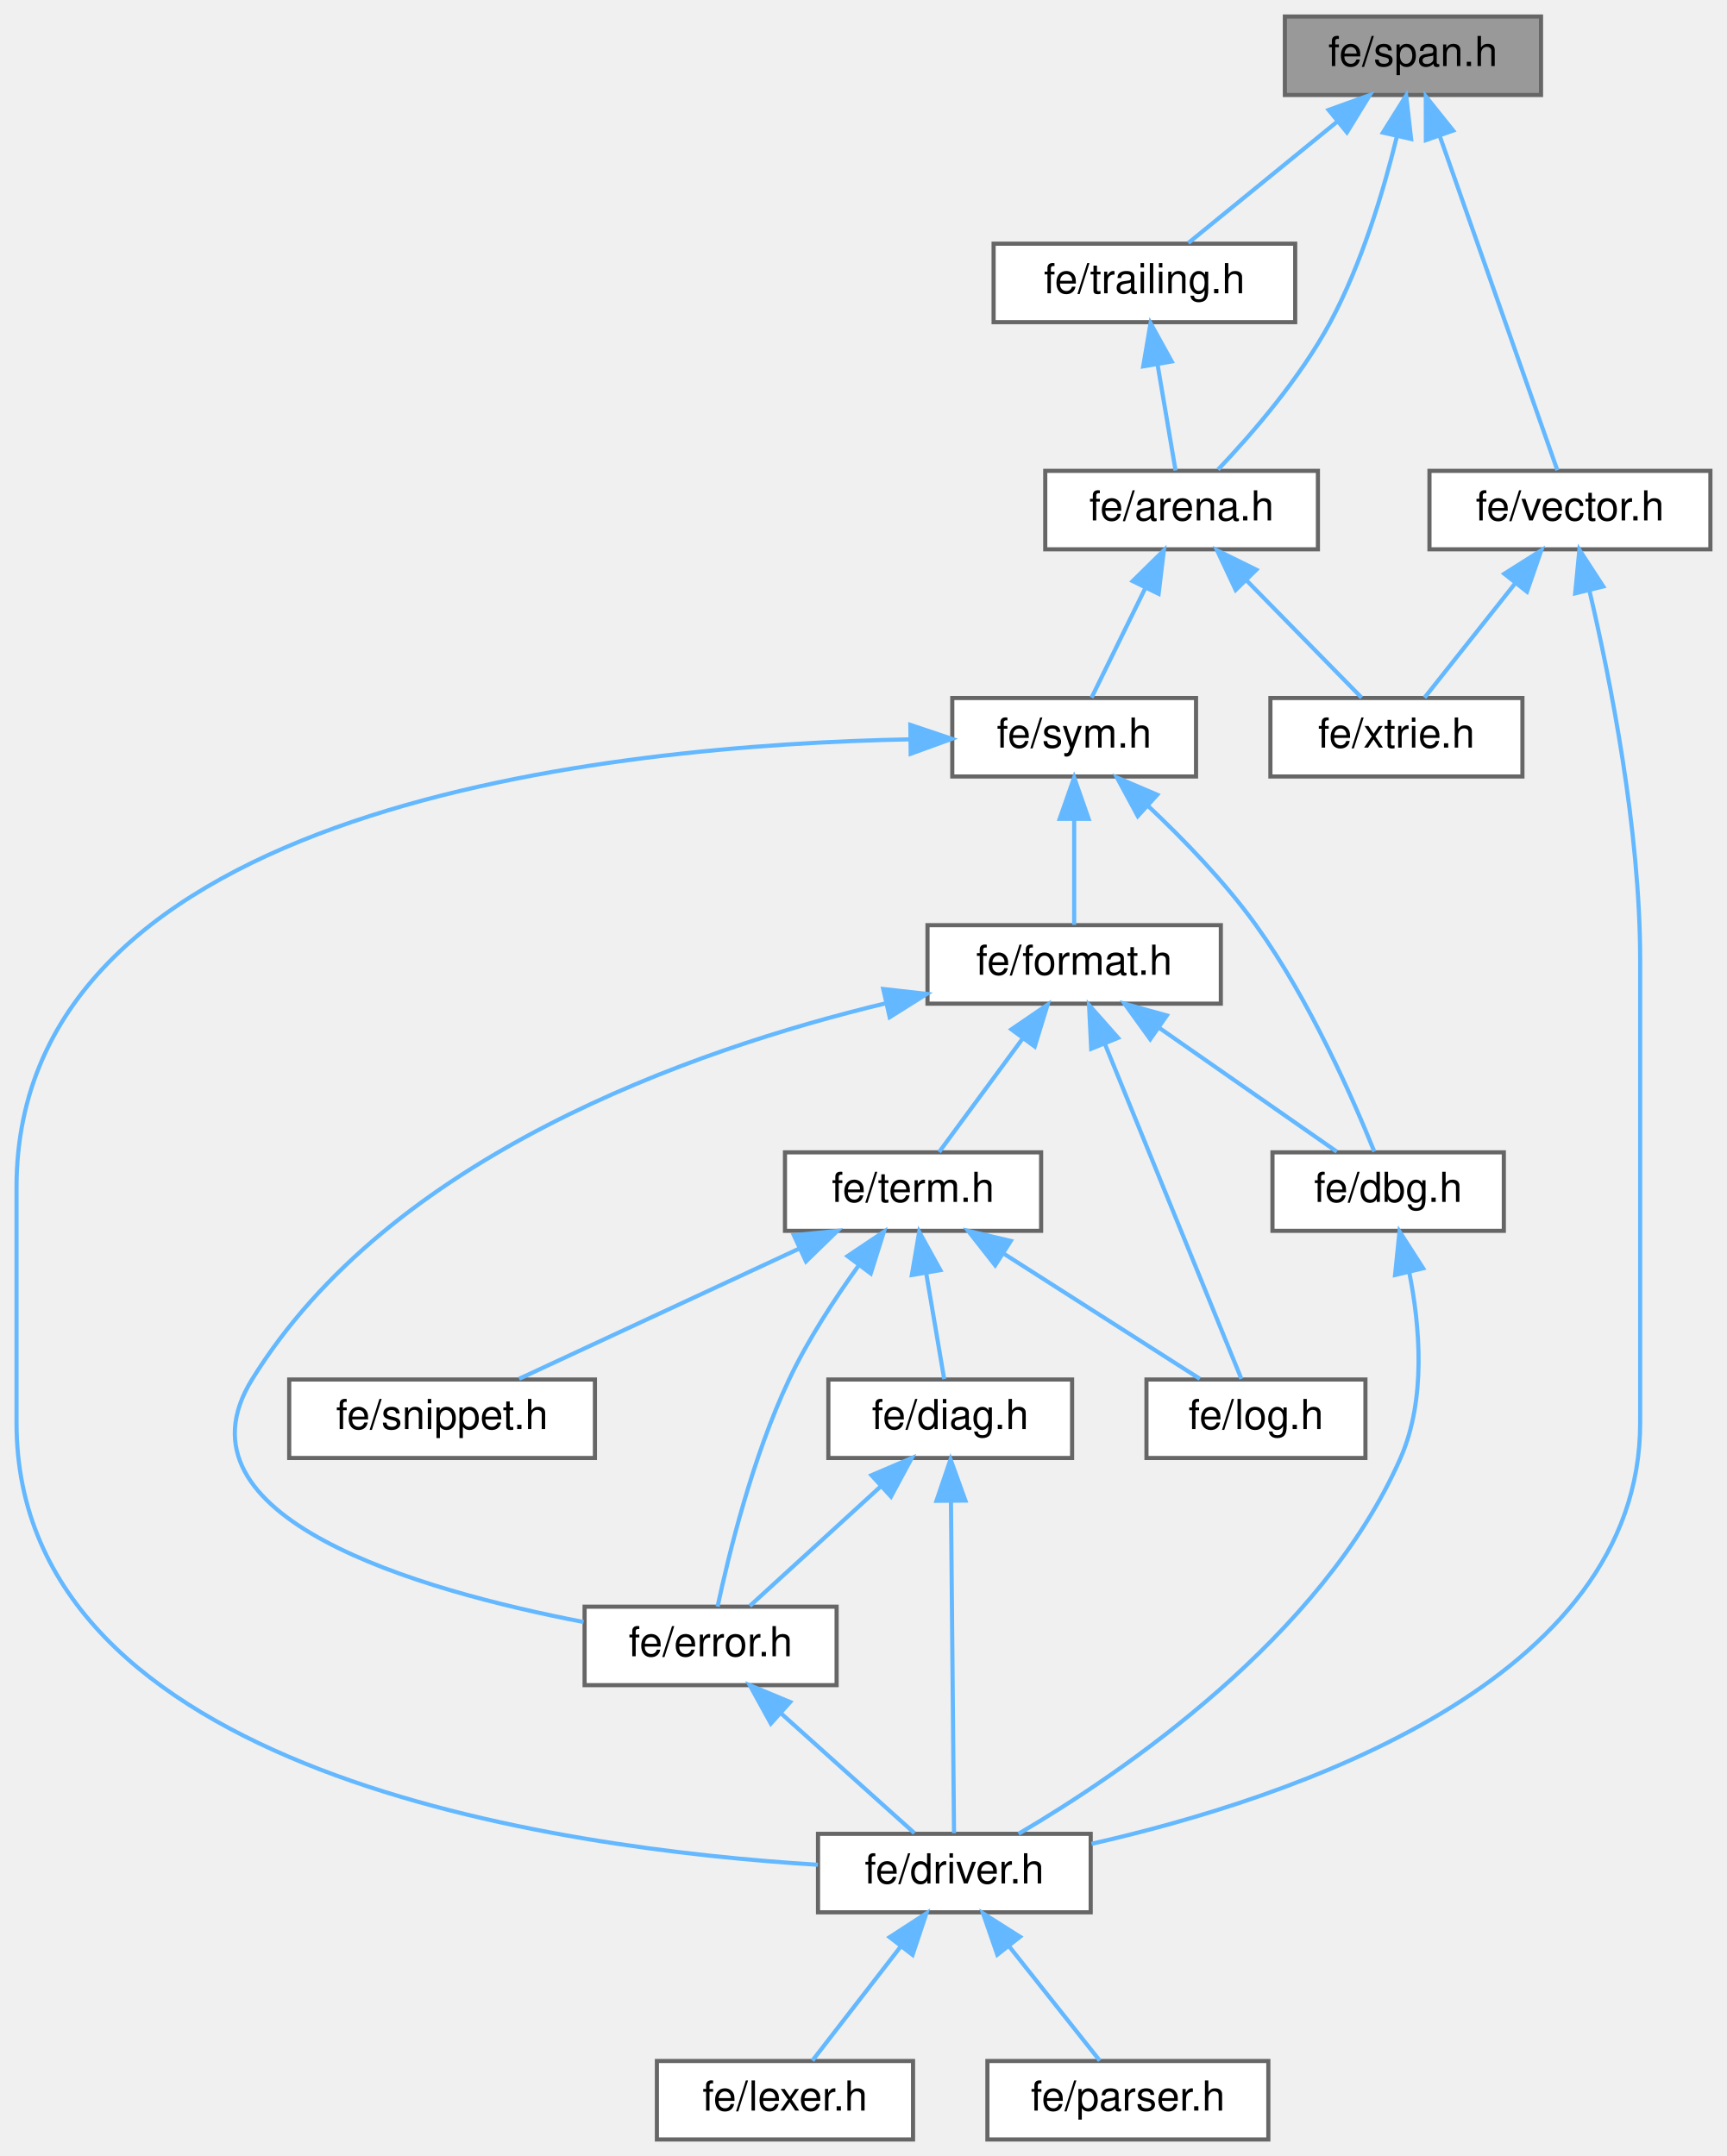
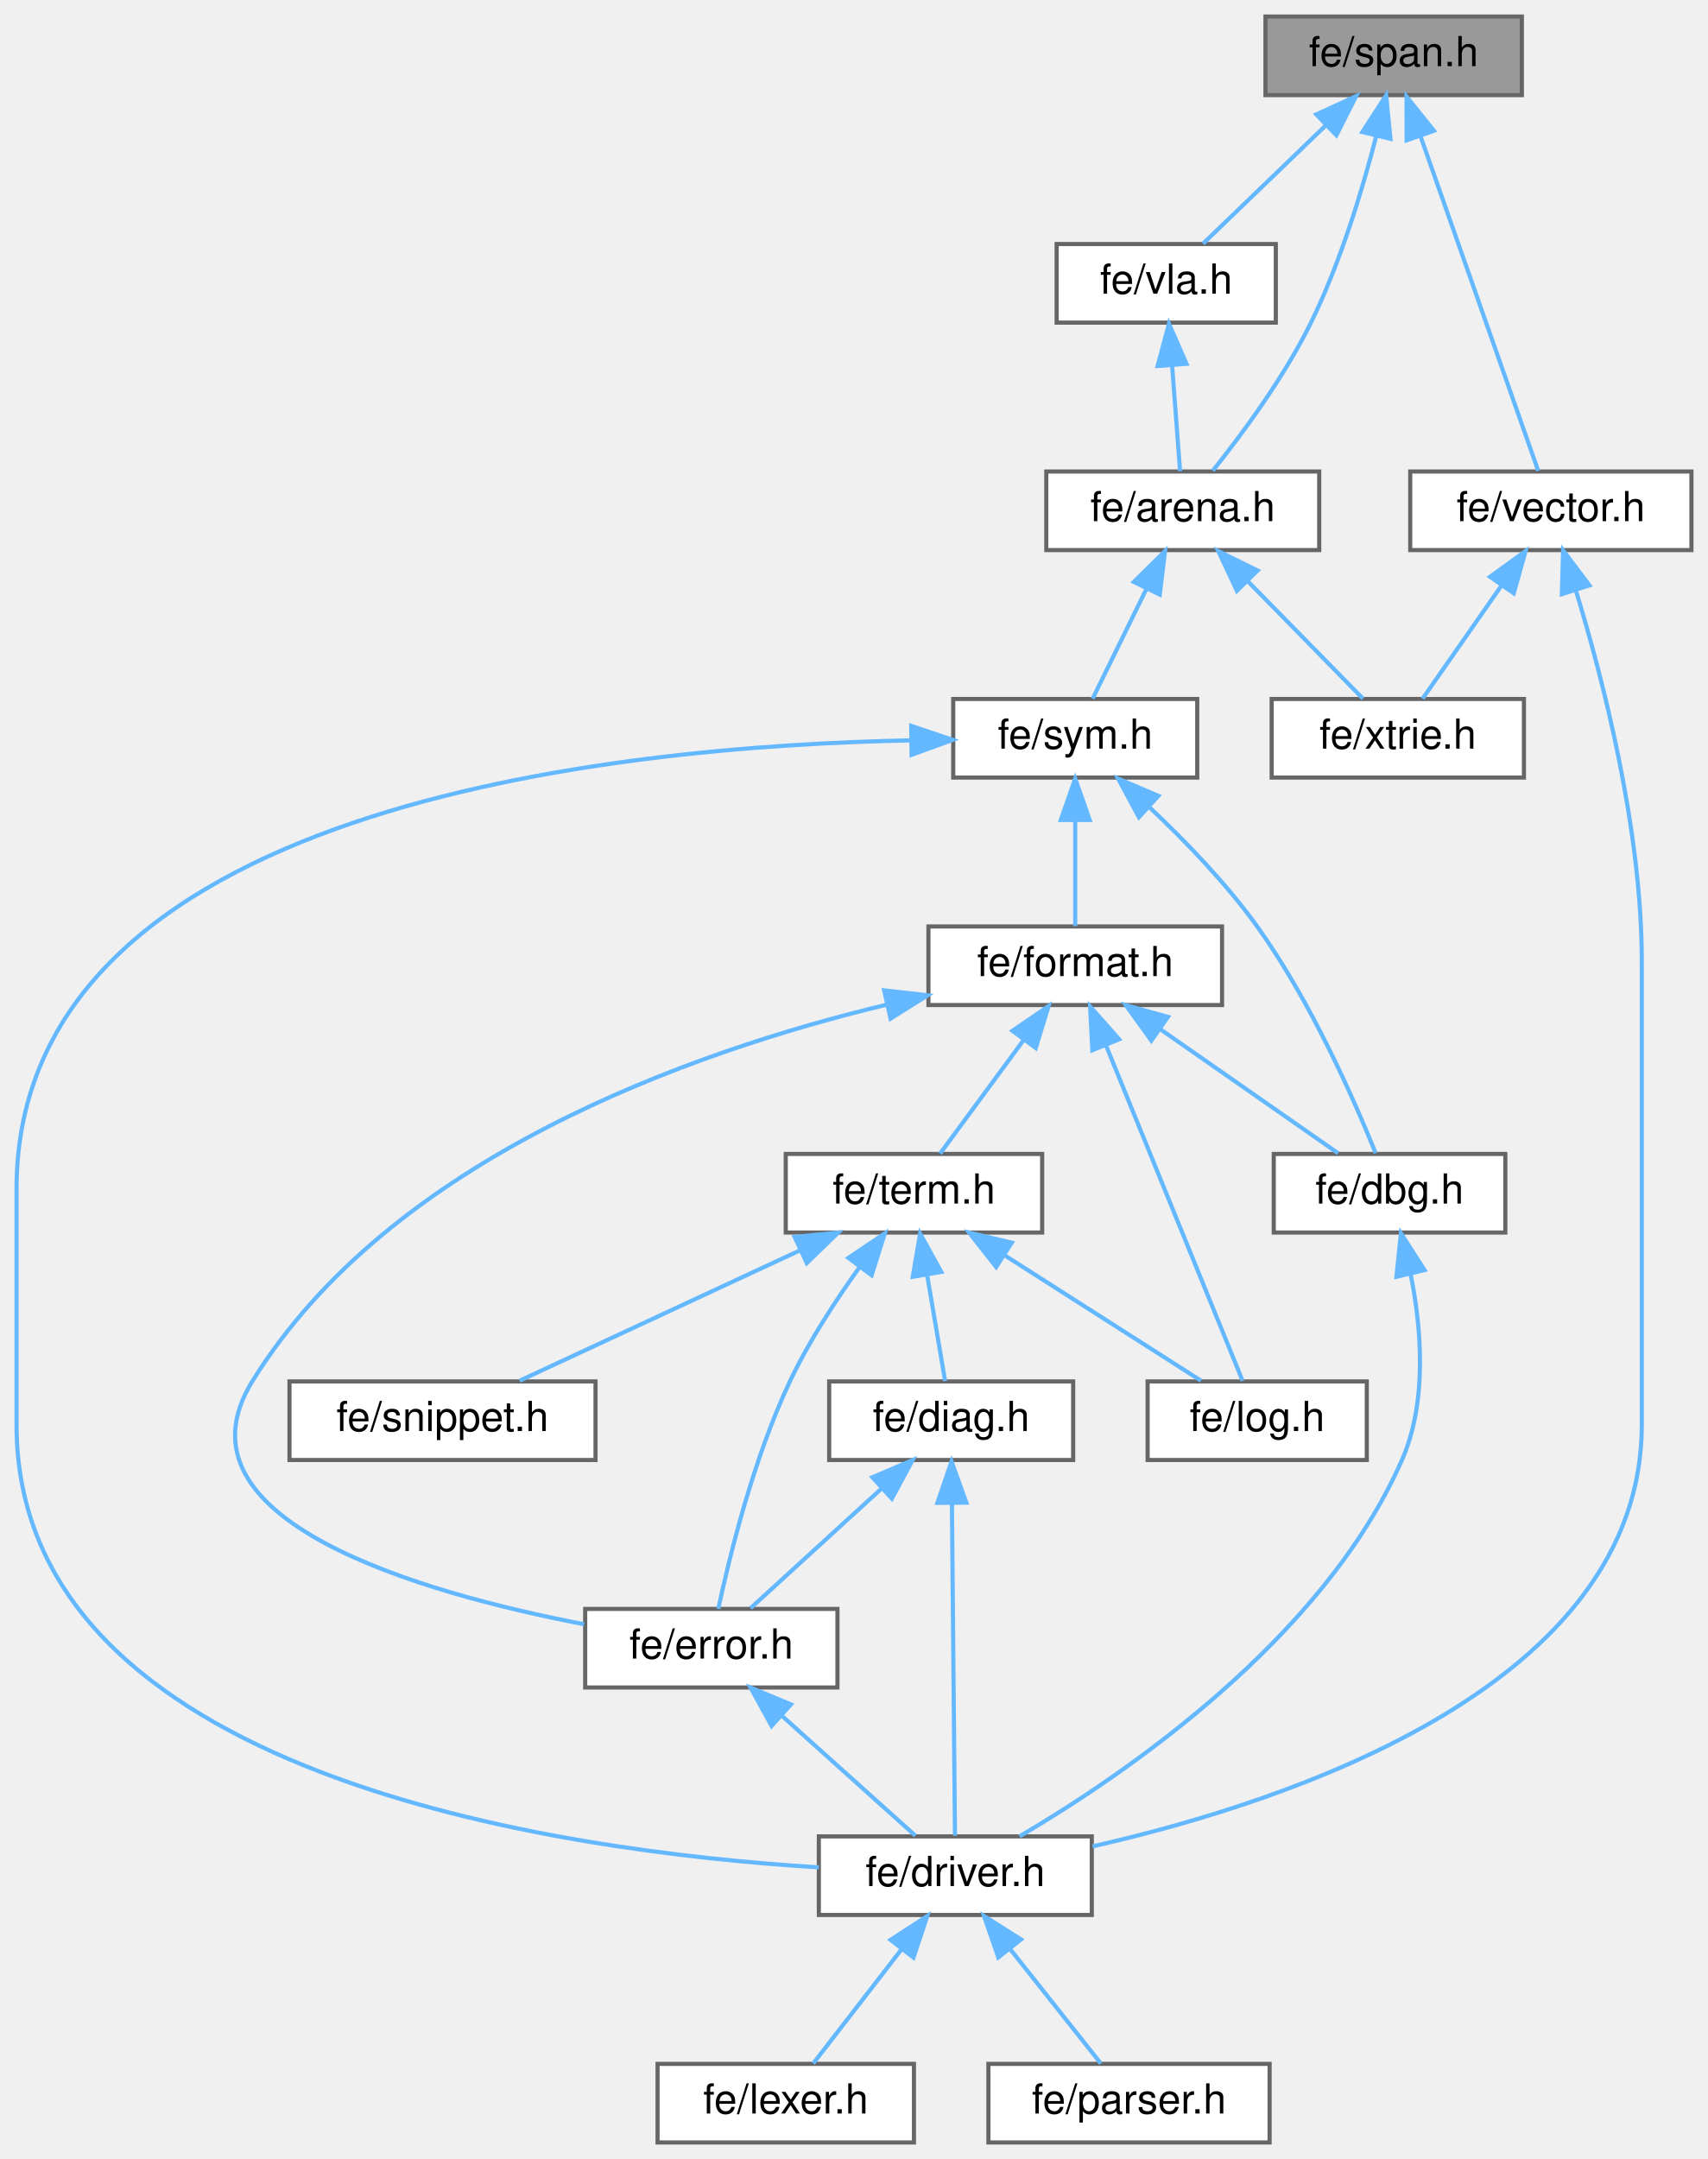
- <svg xmlns="http://www.w3.org/2000/svg" xmlns:xlink="http://www.w3.org/1999/xlink" width="418pt" height="522pt" viewBox="0.00 0.00 418.00 522.00">
+ <svg xmlns="http://www.w3.org/2000/svg" xmlns:xlink="http://www.w3.org/1999/xlink" width="413pt" height="522pt" viewBox="0.00 0.00 413.00 522.00">
  <g id="page0,1_graph0" class="graph" transform="scale(1 1) rotate(0) translate(4 518)">
    <g id="Node000001" class="node">
      <g id="a_Node000001">
        <a xlink:title=" ">
-           <polygon fill="#999999" stroke="#666666" points="369,-514 307,-514 307,-495 369,-495 369,-514" />
-           <text text-anchor="middle" x="338" y="-502" font-family="Helvetica,sans-Serif" font-size="10.00">fe/span.h</text>
+           <polygon fill="#999999" stroke="#666666" points="364,-514 302,-514 302,-495 364,-495 364,-514" />
+           <text text-anchor="middle" x="333" y="-502" font-family="Helvetica,sans-Serif" font-size="10.00">fe/span.h</text>
        </a>
      </g>
    </g>
    <g id="Node000002" class="node">
      <g id="a_Node000002">
        <a xlink:href="arena_8h.html" target="_top" xlink:title=" ">
          <polygon fill="white" stroke="#666666" points="315,-404 249,-404 249,-385 315,-385 315,-404" />
          <text text-anchor="middle" x="282" y="-392" font-family="Helvetica,sans-Serif" font-size="10.00">fe/arena.h</text>
        </a>
      </g>
    </g>
    <g id="edge1_Node000001_Node000002" class="edge">
      <g id="a_edge1_Node000001_Node000002">
        <a xlink:title=" ">
-           <path fill="none" stroke="#63b8ff" d="M334.06,-484.76C330.86,-471.71 325.61,-454.18 318,-440 310.67,-426.34 298.9,-412.8 290.83,-404.31" />
-           <polygon fill="#63b8ff" stroke="#63b8ff" points="330.73,-485.9 336.36,-494.88 337.56,-484.35 330.73,-485.9" />
+           <path fill="none" stroke="#63b8ff" d="M328.74,-484.93C325.39,-471.96 320.1,-454.44 313,-440 306.44,-426.65 296.17,-412.83 289.27,-404.2" />
+           <polygon fill="#63b8ff" stroke="#63b8ff" points="325.42,-486.08 331.18,-494.97 332.22,-484.43 325.42,-486.08" />
        </a>
      </g>
    </g>
    <g id="Node000015" class="node">
      <g id="a_Node000015">
-         <a xlink:href="trailing_8h.html" target="_top" xlink:title=" ">
-           <polygon fill="white" stroke="#666666" points="309.5,-459 236.5,-459 236.5,-440 309.5,-440 309.5,-459" />
-           <text text-anchor="middle" x="273" y="-447" font-family="Helvetica,sans-Serif" font-size="10.00">fe/trailing.h</text>
+         <a xlink:href="vector_8h.html" target="_top" xlink:title=" ">
+           <polygon fill="white" stroke="#666666" points="405,-404 337,-404 337,-385 405,-385 405,-404" />
+           <text text-anchor="middle" x="371" y="-392" font-family="Helvetica,sans-Serif" font-size="10.00">fe/vector.h</text>
        </a>
      </g>
    </g>
    <g id="edge21_Node000001_Node000015" class="edge">
      <g id="a_edge21_Node000001_Node000015">
        <a xlink:title=" ">
-           <path fill="none" stroke="#63b8ff" d="M319.73,-488.6C308.08,-479.11 293.4,-467.13 283.63,-459.17" />
-           <polygon fill="#63b8ff" stroke="#63b8ff" points="317.59,-491.38 327.56,-494.98 322.02,-485.95 317.59,-491.38" />
+           <path fill="none" stroke="#63b8ff" d="M339.47,-485.12C347.76,-461.56 361.8,-421.66 367.95,-404.16" />
+           <polygon fill="#63b8ff" stroke="#63b8ff" points="336.13,-484.07 336.11,-494.66 342.73,-486.39 336.13,-484.07" />
        </a>
      </g>
    </g>
    <g id="Node000016" class="node">
      <g id="a_Node000016">
-         <a xlink:href="vector_8h.html" target="_top" xlink:title=" ">
-           <polygon fill="white" stroke="#666666" points="410,-404 342,-404 342,-385 410,-385 410,-404" />
-           <text text-anchor="middle" x="376" y="-392" font-family="Helvetica,sans-Serif" font-size="10.00">fe/vector.h</text>
-         </a>
-       </g>
-     </g>
-     <g id="edge23_Node000001_Node000016" class="edge">
-       <g id="a_edge23_Node000001_Node000016">
-         <a xlink:title=" ">
-           <path fill="none" stroke="#63b8ff" d="M344.47,-485.12C352.76,-461.56 366.8,-421.66 372.95,-404.16" />
-           <polygon fill="#63b8ff" stroke="#63b8ff" points="341.13,-484.07 341.11,-494.66 347.73,-486.39 341.13,-484.07" />
+         <a xlink:href="vla_8h.html" target="_top" xlink:title=" ">
+           <polygon fill="white" stroke="#666666" points="304.5,-459 251.5,-459 251.5,-440 304.5,-440 304.5,-459" />
+           <text text-anchor="middle" x="278" y="-447" font-family="Helvetica,sans-Serif" font-size="10.00">fe/vla.h</text>
+         </a>
+       </g>
+     </g>
+     <g id="edge24_Node000001_Node000016" class="edge">
+       <g id="a_edge24_Node000001_Node000016">
+         <a xlink:title=" ">
+           <path fill="none" stroke="#63b8ff" d="M316.71,-487.8C306.96,-478.41 294.95,-466.83 286.91,-459.09" />
+           <polygon fill="#63b8ff" stroke="#63b8ff" points="314.29,-490.33 323.92,-494.75 319.15,-485.29 314.29,-490.33" />
        </a>
      </g>
    </g>
    <g id="Node000003" class="node">
      <g id="a_Node000003">
        <a xlink:href="sym_8h.html" target="_top" xlink:title=" ">
          <polygon fill="white" stroke="#666666" points="285.5,-349 226.5,-349 226.5,-330 285.5,-330 285.5,-349" />
          <text text-anchor="middle" x="256" y="-337" font-family="Helvetica,sans-Serif" font-size="10.00">fe/sym.h</text>
        </a>
      </g>
    </g>
    <g id="edge2_Node000002_Node000003" class="edge">
      <g id="a_edge2_Node000002_Node000003">
        <a xlink:title=" ">
          <path fill="none" stroke="#63b8ff" d="M273.18,-375.53C268.8,-366.6 263.71,-356.22 260.21,-349.09" />
          <polygon fill="#63b8ff" stroke="#63b8ff" points="270.16,-377.31 277.71,-384.75 276.44,-374.23 270.16,-377.31" />
        </a>
      </g>
    </g>
    <g id="Node000014" class="node">
      <g id="a_Node000014">
        <a xlink:href="xtrie_8h.html" target="_top" xlink:title=" ">
          <polygon fill="white" stroke="#666666" points="364.5,-349 303.5,-349 303.5,-330 364.5,-330 364.5,-349" />
          <text text-anchor="middle" x="334" y="-337" font-family="Helvetica,sans-Serif" font-size="10.00">fe/xtrie.h</text>
        </a>
      </g>
    </g>
    <g id="edge20_Node000002_Node000014" class="edge">
      <g id="a_edge20_Node000002_Node000014">
        <a xlink:title=" ">
          <path fill="none" stroke="#63b8ff" d="M297.68,-377.52C306.84,-368.18 318.05,-356.75 325.57,-349.09" />
          <polygon fill="#63b8ff" stroke="#63b8ff" points="295.09,-375.16 290.59,-384.75 300.09,-380.06 295.09,-375.16" />
        </a>
      </g>
    </g>
    <g id="Node000004" class="node">
      <g id="a_Node000004">
        <a xlink:href="dbg_8h.html" target="_top" xlink:title=" ">
          <polygon fill="white" stroke="#666666" points="360,-239 304,-239 304,-220 360,-220 360,-239" />
          <text text-anchor="middle" x="332" y="-227" font-family="Helvetica,sans-Serif" font-size="10.00">fe/dbg.h</text>
        </a>
      </g>
    </g>
    <g id="edge3_Node000003_Node000004" class="edge">
      <g id="a_edge3_Node000003_Node000004">
        <a xlink:title=" ">
          <path fill="none" stroke="#63b8ff" d="M274,-322.77C282.55,-314.72 292.5,-304.43 300,-294 312.97,-275.96 323.52,-251.89 328.64,-239.2" />
          <polygon fill="#63b8ff" stroke="#63b8ff" points="271.4,-320.41 266.37,-329.73 276.11,-325.58 271.4,-320.41" />
        </a>
      </g>
    </g>
    <g id="Node000005" class="node">
      <g id="a_Node000005">
        <a xlink:href="driver_8h.html" target="_top" xlink:title=" ">
          <polygon fill="white" stroke="#666666" points="260,-74 194,-74 194,-55 260,-55 260,-74" />
          <text text-anchor="middle" x="227" y="-62" font-family="Helvetica,sans-Serif" font-size="10.00">fe/driver.h</text>
        </a>
      </g>
    </g>
    <g id="edge7_Node000003_Node000005" class="edge">
      <g id="a_edge7_Node000003_Node000005">
        <a xlink:title=" ">
          <path fill="none" stroke="#63b8ff" d="M216.33,-339C144.44,-337.6 0,-323.26 0,-230.5 0,-230.5 0,-230.5 0,-173.5 0,-88.61 131.03,-70.37 193.99,-66.51" />
          <polygon fill="#63b8ff" stroke="#63b8ff" points="216.34,-342.5 226.38,-339.12 216.43,-335.5 216.34,-342.5" />
        </a>
      </g>
    </g>
    <g id="Node000008" class="node">
      <g id="a_Node000008">
        <a xlink:href="format_8h.html" target="_top" xlink:title=" ">
          <polygon fill="white" stroke="#666666" points="291.5,-294 220.5,-294 220.5,-275 291.5,-275 291.5,-294" />
          <text text-anchor="middle" x="256" y="-282" font-family="Helvetica,sans-Serif" font-size="10.00">fe/format.h</text>
        </a>
      </g>
    </g>
    <g id="edge8_Node000003_Node000008" class="edge">
      <g id="a_edge8_Node000003_Node000008">
        <a xlink:title=" ">
          <path fill="none" stroke="#63b8ff" d="M256,-319.66C256,-310.93 256,-300.99 256,-294.09" />
          <polygon fill="#63b8ff" stroke="#63b8ff" points="252.5,-319.75 256,-329.75 259.5,-319.75 252.5,-319.75" />
        </a>
      </g>
    </g>
    <g id="edge4_Node000004_Node000005" class="edge">
      <g id="a_edge4_Node000004_Node000005">
        <a xlink:title=" ">
          <path fill="none" stroke="#63b8ff" d="M337.08,-210.09C339.71,-196.97 341.23,-179.21 335,-165 315.96,-121.57 267.58,-88.72 242.54,-74.01" />
          <polygon fill="#63b8ff" stroke="#63b8ff" points="333.67,-209.3 334.75,-219.84 340.47,-210.93 333.67,-209.3" />
        </a>
      </g>
    </g>
    <g id="Node000006" class="node">
      <g id="a_Node000006">
        <a xlink:href="lexer_8h.html" target="_top" xlink:title=" ">
          <polygon fill="white" stroke="#666666" points="217,-19 155,-19 155,0 217,0 217,-19" />
          <text text-anchor="middle" x="186" y="-7" font-family="Helvetica,sans-Serif" font-size="10.00">fe/lexer.h</text>
        </a>
      </g>
    </g>
    <g id="edge5_Node000005_Node000006" class="edge">
      <g id="a_edge5_Node000005_Node000006">
        <a xlink:title=" ">
          <path fill="none" stroke="#63b8ff" d="M213.98,-46.67C206.88,-37.5 198.4,-26.52 192.64,-19.09" />
          <polygon fill="#63b8ff" stroke="#63b8ff" points="211.34,-48.98 220.23,-54.75 216.88,-44.7 211.34,-48.98" />
        </a>
      </g>
    </g>
    <g id="Node000007" class="node">
      <g id="a_Node000007">
        <a xlink:href="parser_8h.html" target="_top" xlink:title=" ">
          <polygon fill="white" stroke="#666666" points="303,-19 235,-19 235,0 303,0 303,-19" />
          <text text-anchor="middle" x="269" y="-7" font-family="Helvetica,sans-Serif" font-size="10.00">fe/parser.h</text>
        </a>
      </g>
    </g>
    <g id="edge6_Node000005_Node000007" class="edge">
      <g id="a_edge6_Node000005_Node000007">
        <a xlink:title=" ">
          <path fill="none" stroke="#63b8ff" d="M240.33,-46.67C247.61,-37.5 256.3,-26.52 262.19,-19.09" />
          <polygon fill="#63b8ff" stroke="#63b8ff" points="237.4,-44.74 233.94,-54.75 242.89,-49.08 237.4,-44.74" />
        </a>
      </g>
    </g>
    <g id="edge9_Node000008_Node000004" class="edge">
      <g id="a_edge9_Node000008_Node000004">
        <a xlink:title=" ">
          <path fill="none" stroke="#63b8ff" d="M276.58,-269.15C290.31,-259.57 307.93,-247.29 319.57,-239.17" />
          <polygon fill="#63b8ff" stroke="#63b8ff" points="274.41,-266.39 268.21,-274.98 278.42,-272.14 274.41,-266.39" />
        </a>
      </g>
    </g>
    <g id="Node000009" class="node">
      <g id="a_Node000009">
        <a xlink:href="error_8h.html" target="_top" xlink:title=" ">
          <polygon fill="white" stroke="#666666" points="198.5,-129 137.5,-129 137.5,-110 198.5,-110 198.5,-129" />
          <text text-anchor="middle" x="168" y="-117" font-family="Helvetica,sans-Serif" font-size="10.00">fe/error.h</text>
        </a>
      </g>
    </g>
    <g id="edge10_Node000008_Node000009" class="edge">
      <g id="a_edge10_Node000008_Node000009">
        <a xlink:title=" ">
          <path fill="none" stroke="#63b8ff" d="M210.55,-275.13C162.88,-263.66 90.37,-237.99 57,-184 36.28,-150.48 97.66,-132.91 137.25,-125.29" />
          <polygon fill="#63b8ff" stroke="#63b8ff" points="209.79,-278.55 220.32,-277.36 211.35,-271.72 209.79,-278.55" />
        </a>
      </g>
    </g>
    <g id="Node000010" class="node">
      <g id="a_Node000010">
        <a xlink:href="log_8h.html" target="_top" xlink:title=" ">
          <polygon fill="white" stroke="#666666" points="326.5,-184 273.5,-184 273.5,-165 326.5,-165 326.5,-184" />
          <text text-anchor="middle" x="300" y="-172" font-family="Helvetica,sans-Serif" font-size="10.00">fe/log.h</text>
        </a>
      </g>
    </g>
    <g id="edge12_Node000008_Node000010" class="edge">
      <g id="a_edge12_Node000008_Node000010">
        <a xlink:title=" ">
          <path fill="none" stroke="#63b8ff" d="M263.49,-265.12C273.09,-241.56 289.34,-201.66 296.47,-184.16" />
          <polygon fill="#63b8ff" stroke="#63b8ff" points="260.13,-264.08 259.6,-274.66 266.62,-266.72 260.13,-264.08" />
        </a>
      </g>
    </g>
    <g id="Node000011" class="node">
      <g id="a_Node000011">
        <a xlink:href="term_8h.html" target="_top" xlink:title=" ">
          <polygon fill="white" stroke="#666666" points="248,-239 186,-239 186,-220 248,-220 248,-239" />
          <text text-anchor="middle" x="217" y="-227" font-family="Helvetica,sans-Serif" font-size="10.00">fe/term.h</text>
        </a>
      </g>
    </g>
    <g id="edge13_Node000008_Node000011" class="edge">
      <g id="a_edge13_Node000008_Node000011">
        <a xlink:title=" ">
          <path fill="none" stroke="#63b8ff" d="M243.62,-266.67C236.86,-257.5 228.79,-246.52 223.32,-239.09" />
          <polygon fill="#63b8ff" stroke="#63b8ff" points="240.81,-268.77 249.56,-274.75 246.45,-264.62 240.81,-268.77" />
        </a>
      </g>
    </g>
    <g id="edge11_Node000009_Node000005" class="edge">
      <g id="a_edge11_Node000009_Node000005">
        <a xlink:title=" ">
          <path fill="none" stroke="#63b8ff" d="M185.2,-103.04C195.67,-93.64 208.65,-81.98 217.35,-74.17" />
          <polygon fill="#63b8ff" stroke="#63b8ff" points="182.58,-100.7 177.48,-109.98 187.26,-105.91 182.58,-100.7" />
        </a>
      </g>
    </g>
    <g id="edge17_Node000011_Node000009" class="edge">
      <g id="a_edge17_Node000011_Node000009">
        <a xlink:title=" ">
          <path fill="none" stroke="#63b8ff" d="M203.86,-211.64C198.08,-203.61 191.57,-193.67 187,-184 178.14,-165.28 172.35,-141.49 169.69,-129.02" />
          <polygon fill="#63b8ff" stroke="#63b8ff" points="201.15,-213.87 209.95,-219.78 206.76,-209.67 201.15,-213.87" />
        </a>
      </g>
    </g>
    <g id="edge18_Node000011_Node000010" class="edge">
      <g id="a_edge18_Node000011_Node000010">
        <a xlink:title=" ">
          <path fill="none" stroke="#63b8ff" d="M239.04,-214.42C254.11,-204.81 273.59,-192.37 286.42,-184.17" />
          <polygon fill="#63b8ff" stroke="#63b8ff" points="236.88,-211.65 230.34,-219.98 240.65,-217.55 236.88,-211.65" />
        </a>
      </g>
    </g>
    <g id="Node000012" class="node">
      <g id="a_Node000012">
        <a xlink:href="diag_8h.html" target="_top" xlink:title=" ">
          <polygon fill="white" stroke="#666666" points="255.5,-184 196.5,-184 196.5,-165 255.5,-165 255.5,-184" />
          <text text-anchor="middle" x="226" y="-172" font-family="Helvetica,sans-Serif" font-size="10.00">fe/diag.h</text>
        </a>
      </g>
    </g>
    <g id="edge14_Node000011_Node000012" class="edge">
      <g id="a_edge14_Node000011_Node000012">
        <a xlink:title=" ">
          <path fill="none" stroke="#63b8ff" d="M220.2,-209.66C221.68,-200.93 223.37,-190.99 224.54,-184.09" />
          <polygon fill="#63b8ff" stroke="#63b8ff" points="216.71,-209.3 218.49,-219.75 223.61,-210.48 216.71,-209.3" />
        </a>
      </g>
    </g>
    <g id="Node000013" class="node">
      <g id="a_Node000013">
        <a xlink:href="snippet_8h.html" target="_top" xlink:title=" ">
          <polygon fill="white" stroke="#666666" points="140,-184 66,-184 66,-165 140,-165 140,-184" />
          <text text-anchor="middle" x="103" y="-172" font-family="Helvetica,sans-Serif" font-size="10.00">fe/snippet.h</text>
        </a>
      </g>
    </g>
    <g id="edge19_Node000011_Node000013" class="edge">
      <g id="a_edge19_Node000011_Node000013">
        <a xlink:title=" ">
          <path fill="none" stroke="#63b8ff" d="M189.61,-215.77C168.58,-205.99 140.11,-192.75 121.65,-184.17" />
          <polygon fill="#63b8ff" stroke="#63b8ff" points="188.14,-218.94 198.68,-219.98 191.09,-212.6 188.14,-218.94" />
        </a>
      </g>
    </g>
    <g id="edge15_Node000012_Node000005" class="edge">
      <g id="a_edge15_Node000012_Node000005">
        <a xlink:title=" ">
          <path fill="none" stroke="#63b8ff" d="M226.18,-154.48C226.39,-130.84 226.76,-91.5 226.92,-74.16" />
          <polygon fill="#63b8ff" stroke="#63b8ff" points="222.67,-154.63 226.08,-164.66 229.67,-154.69 222.67,-154.63" />
        </a>
      </g>
    </g>
    <g id="edge16_Node000012_Node000009" class="edge">
      <g id="a_edge16_Node000012_Node000009">
        <a xlink:title=" ">
          <path fill="none" stroke="#63b8ff" d="M209.09,-158.04C198.8,-148.64 186.03,-136.98 177.49,-129.17" />
          <polygon fill="#63b8ff" stroke="#63b8ff" points="206.94,-160.82 216.68,-164.98 211.66,-155.66 206.94,-160.82" />
        </a>
      </g>
    </g>
-     <g id="edge22_Node000015_Node000002" class="edge">
-       <g id="a_edge22_Node000015_Node000002">
-         <a xlink:title=" ">
-           <path fill="none" stroke="#63b8ff" d="M276.2,-429.66C277.68,-420.93 279.37,-410.99 280.54,-404.09" />
-           <polygon fill="#63b8ff" stroke="#63b8ff" points="272.71,-429.3 274.49,-439.75 279.61,-430.48 272.71,-429.3" />
-         </a>
-       </g>
-     </g>
-     <g id="edge24_Node000016_Node000005" class="edge">
-       <g id="a_edge24_Node000016_Node000005">
-         <a xlink:title=" ">
-           <path fill="none" stroke="#63b8ff" d="M380.74,-374.91C385.77,-353.49 393,-317.2 393,-285.5 393,-285.5 393,-285.5 393,-173.5 393,-110.75 308.64,-82.58 260.19,-71.58" />
-           <polygon fill="#63b8ff" stroke="#63b8ff" points="377.27,-374.35 378.29,-384.89 384.07,-376.01 377.27,-374.35" />
-         </a>
-       </g>
-     </g>
-     <g id="edge25_Node000016_Node000014" class="edge">
-       <g id="a_edge25_Node000016_Node000014">
-         <a xlink:title=" ">
-           <path fill="none" stroke="#63b8ff" d="M362.67,-376.67C355.39,-367.5 346.7,-356.52 340.81,-349.09" />
-           <polygon fill="#63b8ff" stroke="#63b8ff" points="360.11,-379.08 369.06,-384.75 365.6,-374.74 360.11,-379.08" />
+     <g id="edge22_Node000015_Node000005" class="edge">
+       <g id="a_edge22_Node000015_Node000005">
+         <a xlink:title=" ">
+           <path fill="none" stroke="#63b8ff" d="M377.04,-375.29C383.55,-354.01 393,-317.6 393,-285.5 393,-285.5 393,-285.5 393,-173.5 393,-110.75 308.64,-82.58 260.19,-71.58" />
+           <polygon fill="#63b8ff" stroke="#63b8ff" points="373.67,-374.35 373.97,-384.94 380.34,-376.47 373.67,-374.35" />
+         </a>
+       </g>
+     </g>
+     <g id="edge23_Node000015_Node000014" class="edge">
+       <g id="a_edge23_Node000015_Node000014">
+         <a xlink:title=" ">
+           <path fill="none" stroke="#63b8ff" d="M359.05,-376.39C352.69,-367.27 345.13,-356.45 340,-349.09" />
+           <polygon fill="#63b8ff" stroke="#63b8ff" points="356.3,-378.55 364.89,-384.75 362.04,-374.55 356.3,-378.55" />
+         </a>
+       </g>
+     </g>
+     <g id="edge25_Node000016_Node000002" class="edge">
+       <g id="a_edge25_Node000016_Node000002">
+         <a xlink:title=" ">
+           <path fill="none" stroke="#63b8ff" d="M279.42,-429.66C280.08,-420.93 280.83,-410.99 281.35,-404.09" />
+           <polygon fill="#63b8ff" stroke="#63b8ff" points="275.92,-429.51 278.66,-439.75 282.9,-430.04 275.92,-429.51" />
        </a>
      </g>
    </g>
  </g>
</svg>
